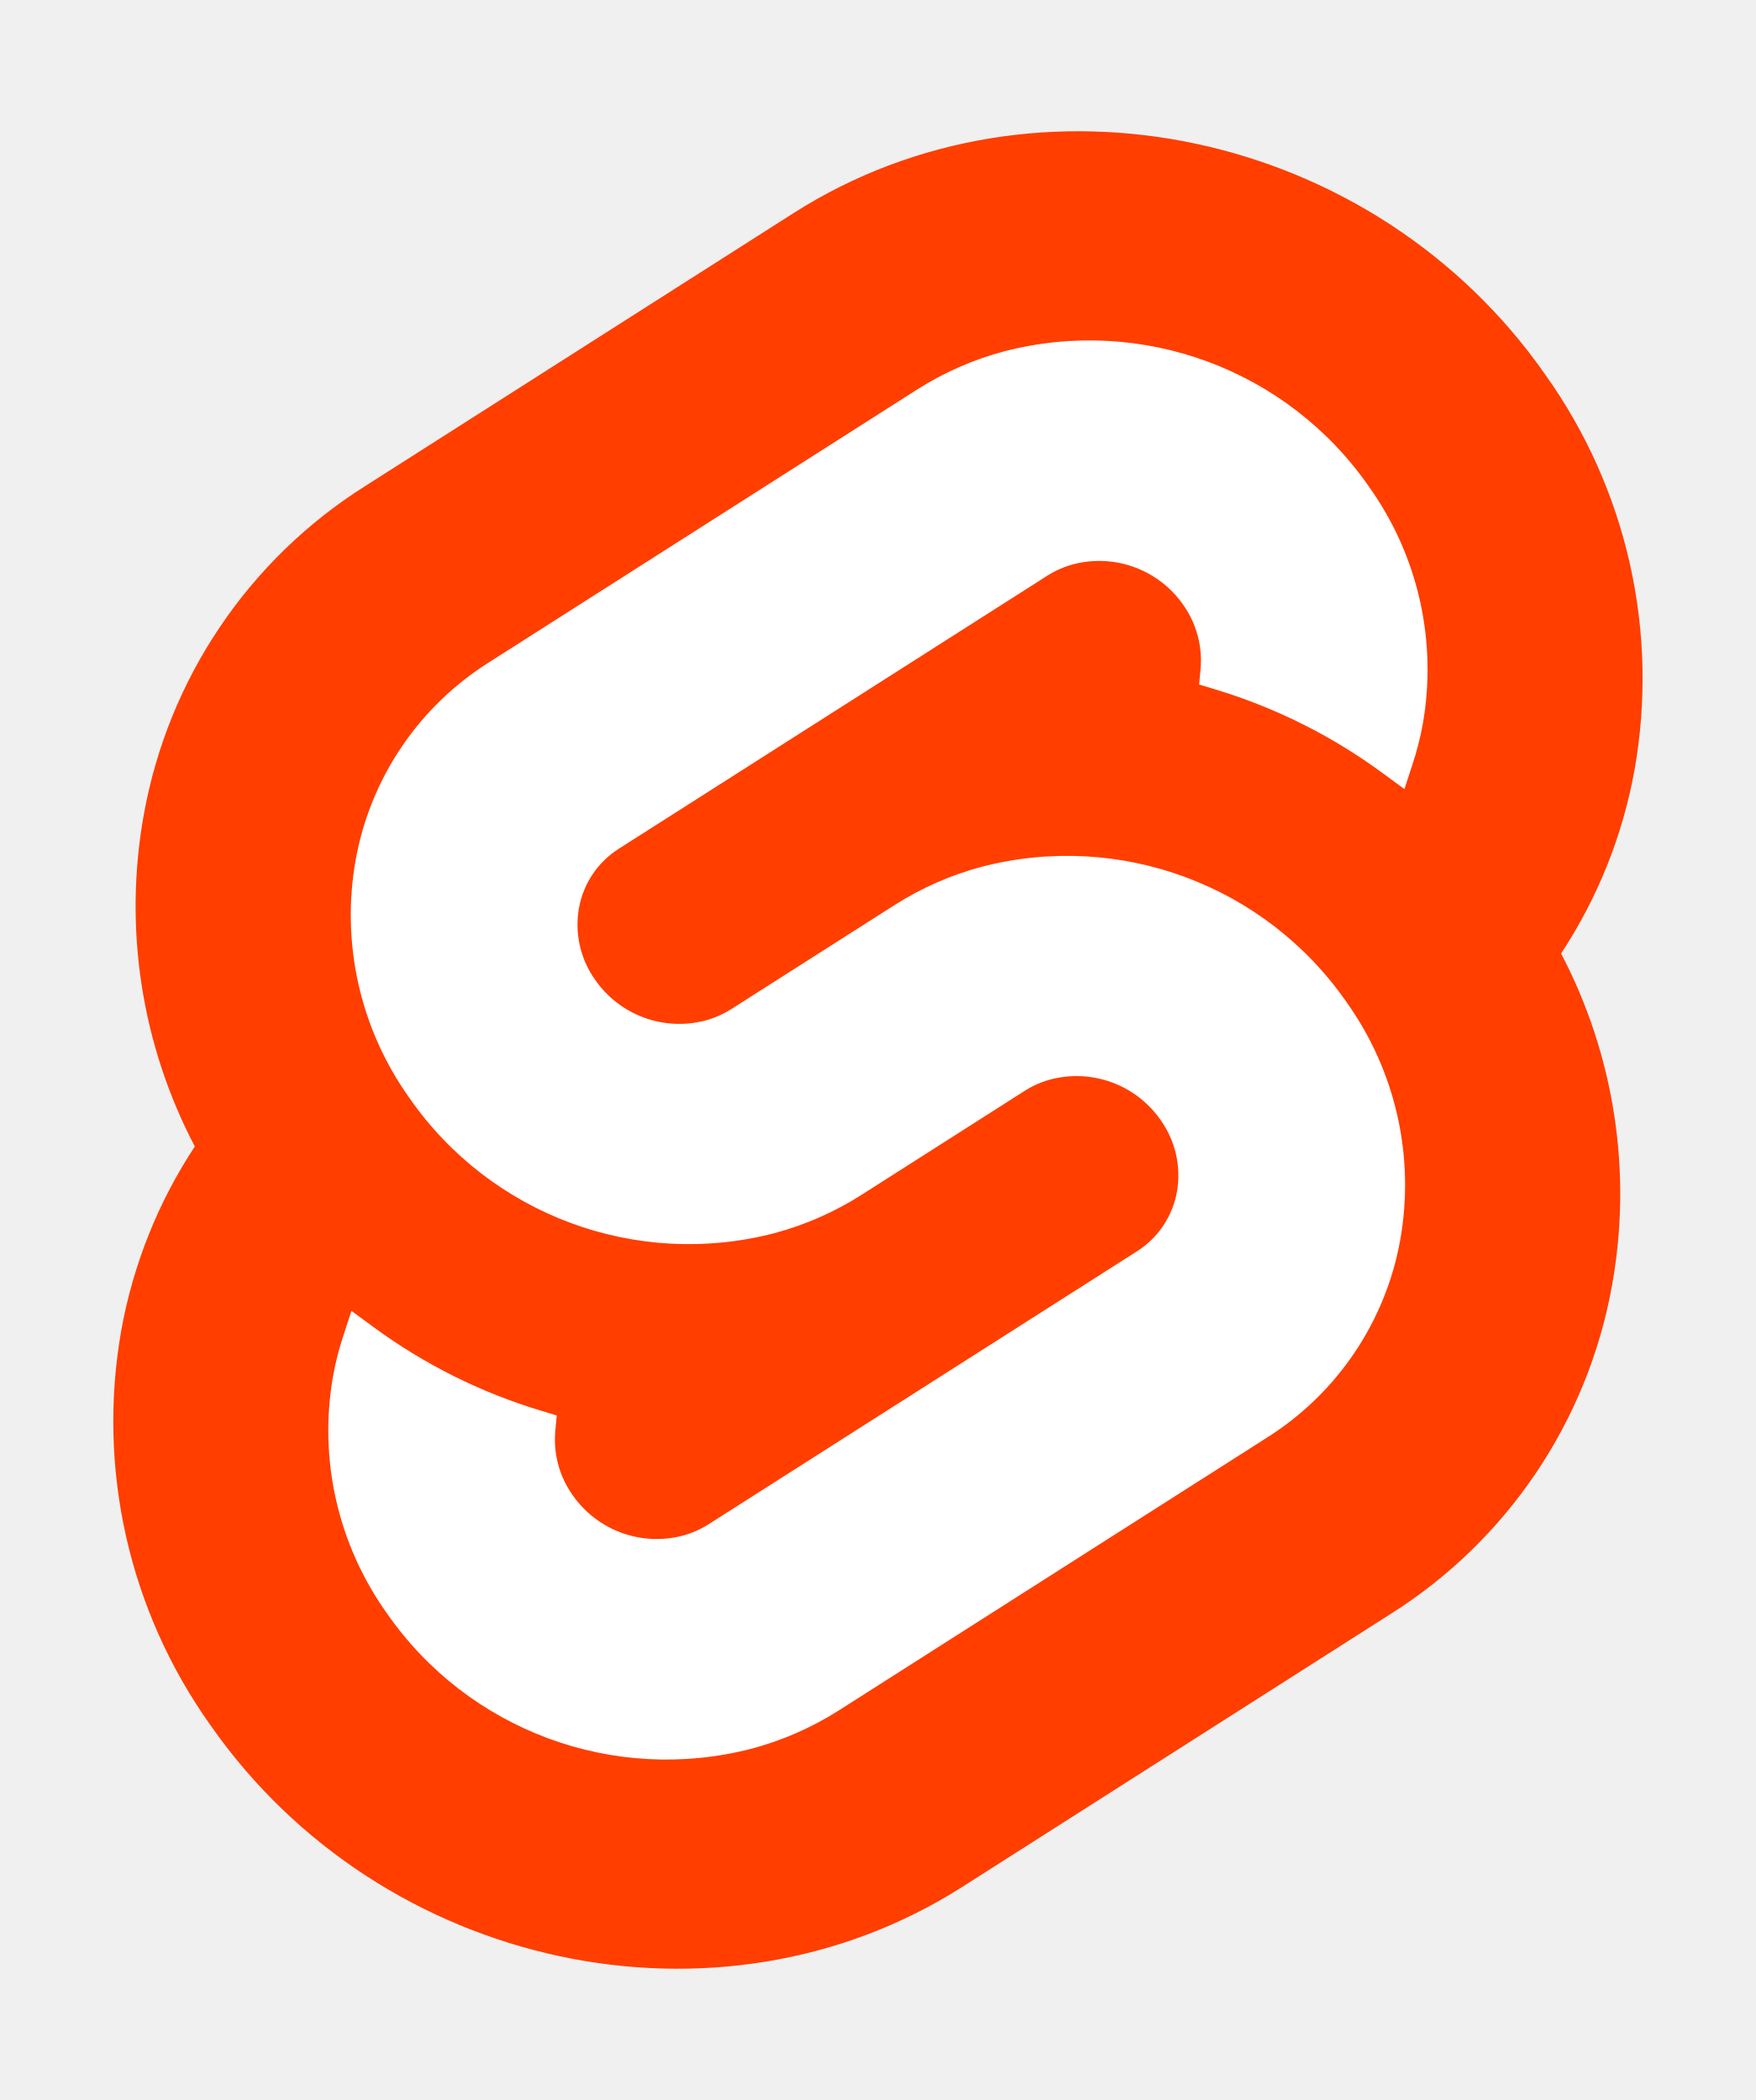
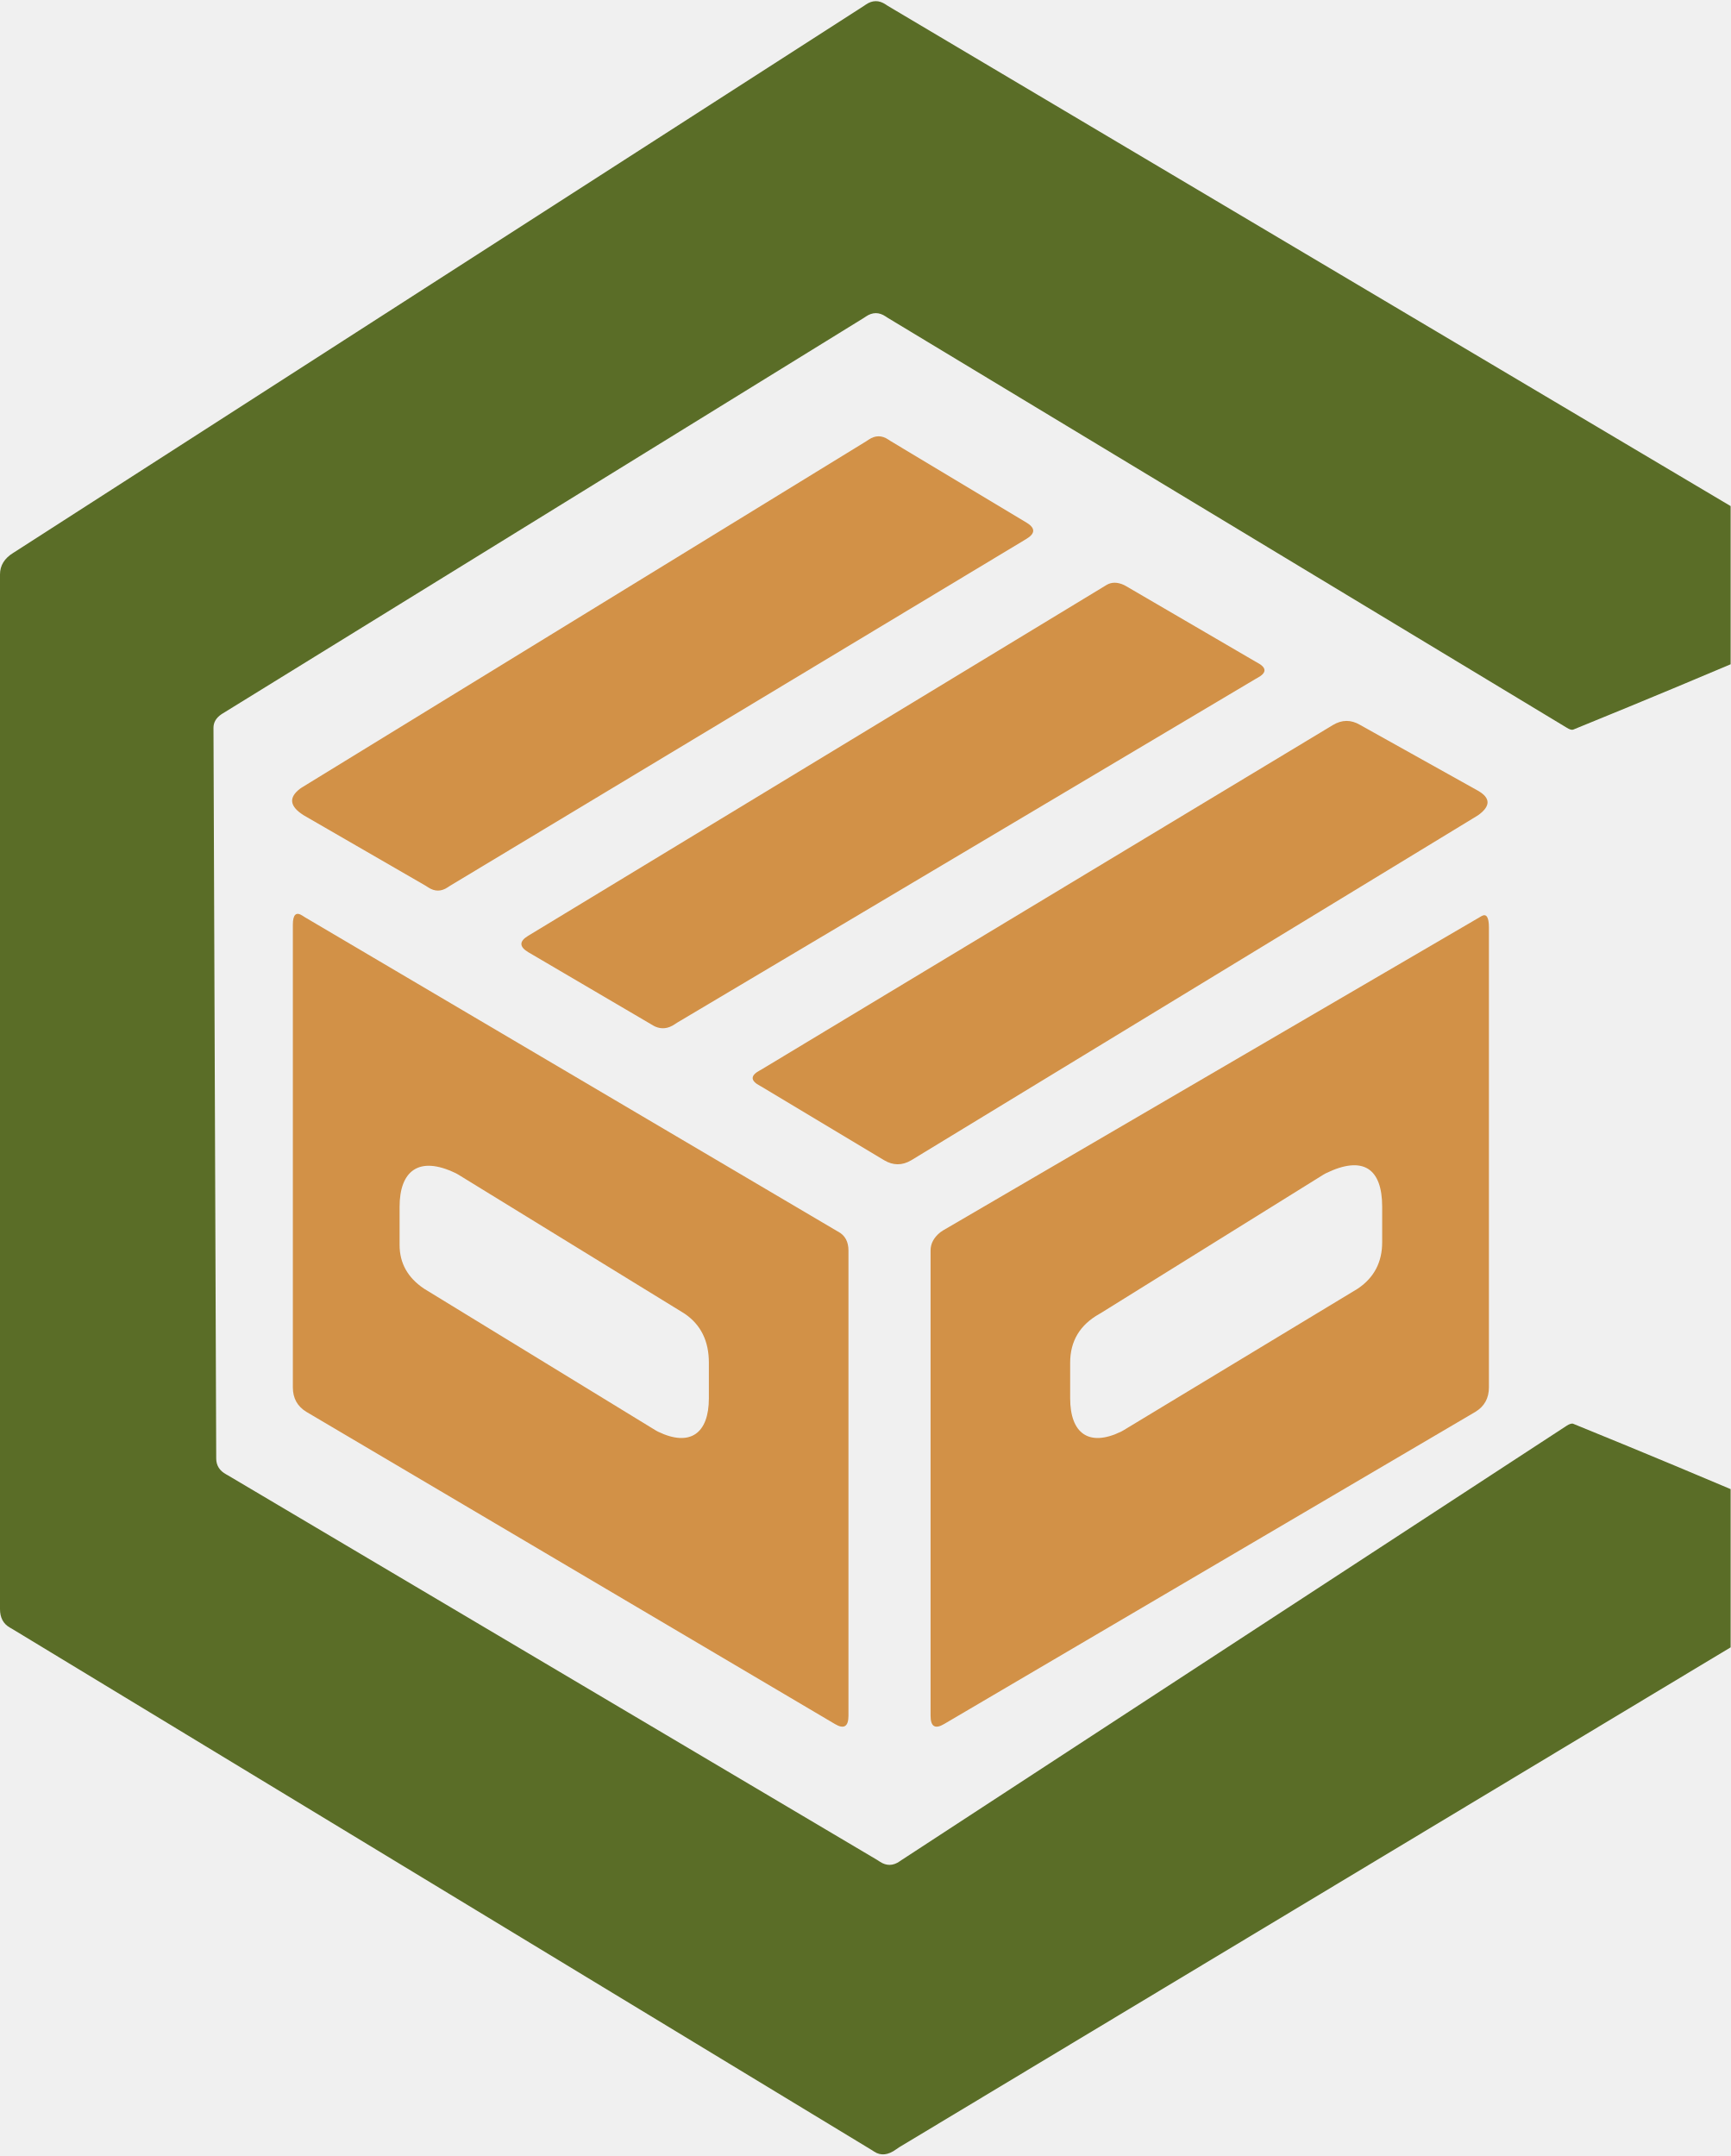
- <svg xmlns="http://www.w3.org/2000/svg" width="107" height="128" viewBox="0 0 107 128">
-   <path d="M94.157 22.819c-10.4-14.885-30.94-19.297-45.792-9.835L22.282 29.608A29.92 29.92 0 0 0 8.764 49.65a31.5 31.5 0 0 0 3.108 20.231 30 30 0 0 0-4.477 11.183 31.9 31.9 0 0 0 5.448 24.116c10.402 14.887 30.942 19.297 45.791 9.835l26.083-16.624A29.92 29.92 0 0 0 98.235 78.35a31.53 31.53 0 0 0-3.105-20.232 30 30 0 0 0 4.474-11.182 31.88 31.88 0 0 0-5.447-24.116" style="fill:#ff3e00" />
-   <path d="M45.817 106.582a20.72 20.72 0 0 1-22.237-8.243 19.17 19.17 0 0 1-3.277-14.503 18 18 0 0 1 .624-2.435l.49-1.498 1.337.981a33.6 33.6 0 0 0 10.203 5.098l.97.294-.09.968a5.85 5.85 0 0 0 1.052 3.878 6.24 6.24 0 0 0 6.695 2.485 5.8 5.8 0 0 0 1.603-.704L69.27 76.28a5.43 5.43 0 0 0 2.45-3.631 5.8 5.8 0 0 0-.987-4.371 6.24 6.24 0 0 0-6.698-2.487 5.7 5.7 0 0 0-1.6.704l-9.953 6.345a19 19 0 0 1-5.296 2.326 20.72 20.72 0 0 1-22.237-8.243 19.17 19.17 0 0 1-3.277-14.502 17.99 17.99 0 0 1 8.13-12.052l26.081-16.623a19 19 0 0 1 5.3-2.329 20.72 20.72 0 0 1 22.237 8.243 19.17 19.17 0 0 1 3.277 14.503 18 18 0 0 1-.624 2.435l-.49 1.498-1.337-.98a33.6 33.6 0 0 0-10.203-5.1l-.97-.294.09-.968a5.86 5.86 0 0 0-1.052-3.878 6.24 6.24 0 0 0-6.696-2.485 5.8 5.8 0 0 0-1.602.704L37.73 51.72a5.42 5.42 0 0 0-2.449 3.63 5.79 5.79 0 0 0 .986 4.372 6.24 6.24 0 0 0 6.698 2.486 5.8 5.8 0 0 0 1.602-.704l9.952-6.342a19 19 0 0 1 5.295-2.328 20.72 20.72 0 0 1 22.237 8.242 19.17 19.17 0 0 1 3.277 14.503 18 18 0 0 1-8.13 12.053l-26.081 16.622a19 19 0 0 1-5.3 2.328" style="fill:#fff" />
+ <svg xmlns="http://www.w3.org/2000/svg" width="610.78" height="760.98" viewBox="194.61 119.59 610.78 760.98">
+   <g id="Layer_1" data-name="Layer 1">
+     <g id="Icon___Color" data-name="Icon · Color">
+       <g id="Logo_referensi___vektor_editable" data-name="Logo referensi · vektor editable">
+         <path id="Bilah_atas_1" data-name="Bilah atas 1" d="M501.196 274.765 C503.505 273.203 505.814 273.194 508.123 274.737 C508.571 275.037 508.859 275.225 508.986 275.301 L556.841 304.015 C560.059 305.945 560.061 307.876 556.847 309.807 C556.842 309.81 556.838 309.812 556.835 309.814 L353.461 432.224 C353.335 432.3 353.051 432.486 352.61 432.781 C350.336 434.304 348.061 434.32 345.787 432.831 C345.259 432.485 344.923 432.271 344.779 432.187 L301.979 407.459 C301.87 407.395 301.771 407.335 301.683 407.279 C296.78 404.159 296.413 401.039 300.581 397.919 C300.745 397.796 300.938 397.666 301.161 397.529 L500.419 275.28 C500.535 275.208 500.794 275.037 501.196 274.765 Z" fill="#d29147" />
+         <path id="Bilah_atas_2" data-name="Bilah atas 2" d="M585.034 326.116 C586.852 324.99 588.949 324.982 591.326 326.091 C591.491 326.169 591.681 326.27 591.894 326.394 L637.703 353.116 C637.843 353.197 638.031 353.3 638.268 353.425 C641.738 355.253 641.75 357.08 638.305 358.908 C638.037 359.05 637.825 359.167 637.67 359.26 L433.661 480.51 C433.474 480.621 433.174 480.817 432.762 481.096 C430.433 482.679 428.104 482.945 425.775 481.895 C425.609 481.82 425.411 481.715 425.182 481.58 L381.079 455.694 C381.047 455.675 381.02 455.659 380.996 455.645 C377.825 453.725 377.831 451.806 381.017 449.886 C381.035 449.875 381.049 449.867 381.058 449.861 L584.672 326.342 C584.793 326.268 584.913 326.191 585.034 326.116 Z" fill="#d29147" />
+         <path id="Bilah_atas_3" data-name="Bilah atas 3" d="M665.038 375.49 C668.209 373.59 671.381 373.565 674.553 375.415 C674.673 375.485 674.764 375.537 674.825 375.572 L716.18 398.654 C716.213 398.672 716.242 398.688 716.268 398.703 C720.631 401.215 720.716 404.032 716.521 407.155 C716.346 407.286 716.142 407.422 715.91 407.563 L516.299 529.066 C516.278 529.078 516.26 529.089 516.244 529.099 C513.033 531.014 509.823 531.009 506.612 529.082 L463.473 503.199 C463.31 503.101 463.086 502.976 462.802 502.825 C459.397 501.012 459.394 499.2 462.793 497.387 C463.085 497.231 463.314 497.103 463.482 497.002 L665.019 375.501 C665.026 375.497 665.032 375.493 665.038 375.49 Z" fill="#d29147" />
+         <path id="Sisi_kiri_dengan_lubang" data-name="Sisi kiri dengan lubang" d="M302.306 443.393 L489.892 554.021 C489.943 554.051 490.144 554.163 490.497 554.358 C492.869 555.669 494.054 557.869 494.054 560.959 L494.054 725.171 C494.054 729.023 492.454 729.995 489.254 728.087 C489.228 728.071 489.208 728.059 489.195 728.051 L302.825 617.968 C302.802 617.954 302.783 617.943 302.766 617.932 C299.565 616 297.965 613.108 297.965 609.256 L297.965 446.01 C297.965 442.38 299.102 441.308 301.376 442.794 C301.914 443.145 302.224 443.345 302.306 443.393 Z M355.531 533.719 C342.269 527.263 335.638 533.068 335.638 545.503 L335.638 559.027 C335.638 565.406 338.482 570.522 344.169 574.373 C344.269 574.441 344.378 574.511 344.498 574.584 L426.073 624.489 C426.332 624.647 426.581 624.784 426.821 624.9 C438.178 630.4 444.791 625.539 444.791 613.12 L444.791 600.563 C444.791 592.904 441.944 587.143 436.251 583.279 C436.158 583.216 436.054 583.149 435.939 583.079 L356.295 534.141 C356.033 533.98 355.778 533.839 355.531 533.719 Z" fill="#d29147" />
+         <path id="Sisi_kanan_dengan_lubang" data-name="Sisi kanan dengan lubang" d="M717.443 442.955 C719.206 441.944 720.088 443.285 720.088 446.976 L720.088 609.256 C720.088 613.105 718.491 615.995 715.297 617.926 C715.275 617.94 715.249 617.956 715.219 617.973 L527.902 728.046 C527.885 728.056 527.858 728.072 527.824 728.092 C524.63 729.993 523.033 729.019 523.033 725.171 L523.033 560.959 C523.033 558.539 524.17 556.403 526.443 554.552 C526.701 554.341 527.02 554.125 527.394 553.907 L716.933 443.262 C717.104 443.162 717.271 443.054 717.443 442.955 Z M661.736 534.157 L583.165 583.025 C583.02 583.115 582.856 583.211 582.672 583.314 C575.755 587.177 572.297 592.927 572.297 600.563 L572.297 613.12 C572.297 625.547 578.919 630.406 590.29 624.889 C590.515 624.78 590.75 624.652 590.993 624.504 L673.533 574.596 C673.67 574.514 673.794 574.434 673.905 574.359 C679.579 570.502 682.416 565.069 682.416 558.061 L682.416 545.503 C682.416 532.119 675.793 527.251 662.547 533.706 C662.283 533.835 662.012 533.986 661.736 534.157 Z" fill="#d29147" />
+       </g>
+       <path id="Bingkai_C_hijau" data-name="Bingkai C hijau" d="M500.132 121.245 C502.472 119.618 504.812 119.586 507.152 121.148 C507.594 121.442 507.886 121.632 508.026 121.715 L805.392 298.214 L805.392 354.054 C779.178 365.174 754.418 375.254 749.825 377.119 C749.35 377.312 748.5 377.057 747.55 376.437 L507.992 231.818 C507.861 231.739 507.591 231.562 507.183 231.287 C504.858 229.721 502.532 229.73 500.206 231.313 C499.84 231.562 499.597 231.724 499.477 231.798 L272.995 371.542 C272.883 371.612 272.788 371.673 272.71 371.727 C270.878 372.995 269.959 374.567 269.953 376.443 C269.953 376.452 269.953 376.464 269.953 376.479 L270.919 634.353 C270.919 634.355 270.919 634.367 270.919 634.389 C270.924 636.853 272.111 638.726 274.477 640.008 C274.767 640.165 274.967 640.277 275.078 640.342 L504.228 776.099 C504.369 776.183 504.663 776.373 505.108 776.67 C507.457 778.236 509.805 778.196 512.153 776.551 C512.411 776.371 512.583 776.252 512.67 776.195 L747.55 622.804 C748.5 622.184 749.35 621.929 749.825 622.122 C754.418 623.987 779.178 634.067 805.392 645.187 L805.392 701.038 L511.994 877.46 C511.713 877.629 511.358 877.871 510.93 878.185 C508.073 880.279 505.476 880.561 503.137 879.031 C502.619 878.693 502.354 878.519 502.341 878.511 L198.808 694.465 C198.74 694.423 198.512 694.294 198.124 694.076 C195.78 692.763 194.608 690.57 194.608 687.499 L194.608 322.368 C194.608 319.191 196.175 316.641 199.31 314.718 C199.415 314.653 199.5 314.6 199.564 314.559 L499.557 121.637 C499.654 121.575 499.846 121.444 500.132 121.245 Z" fill="#5a6d27" />
+     </g>
+   </g>
</svg>
